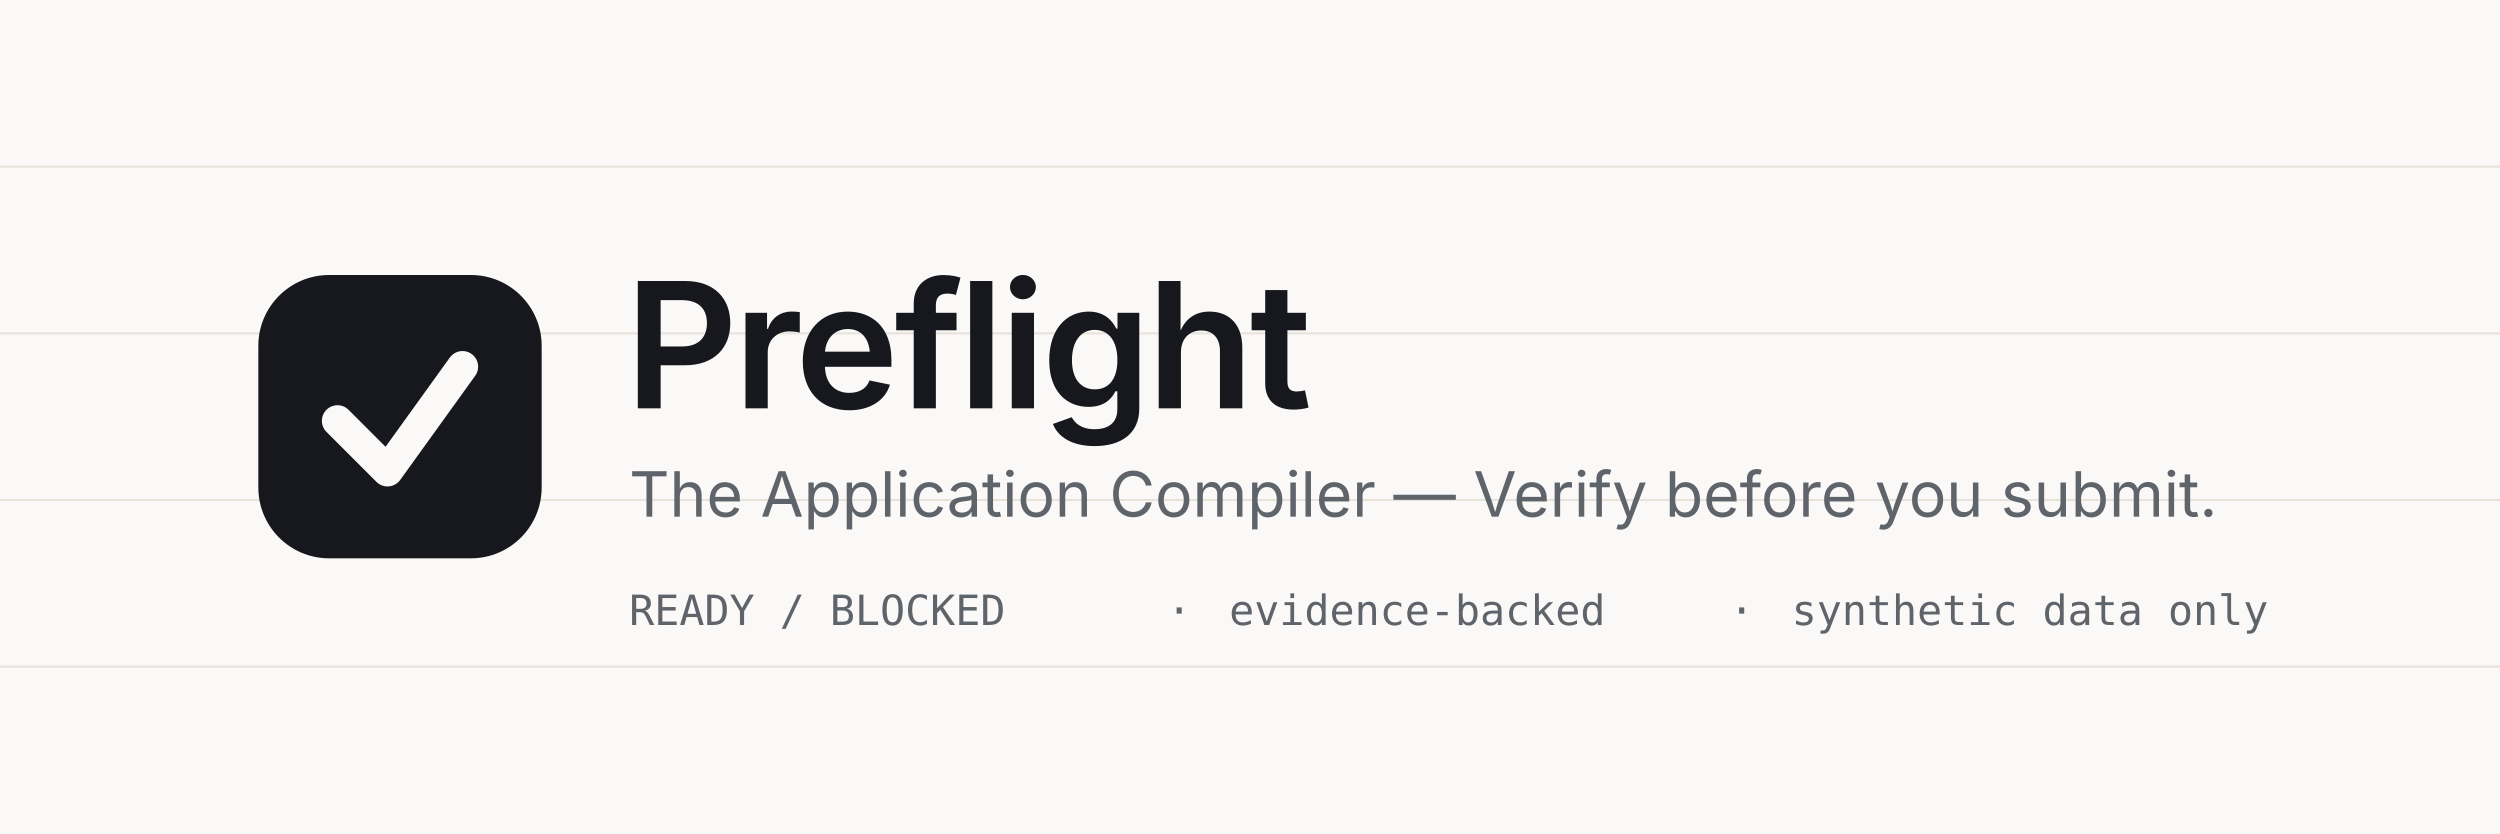
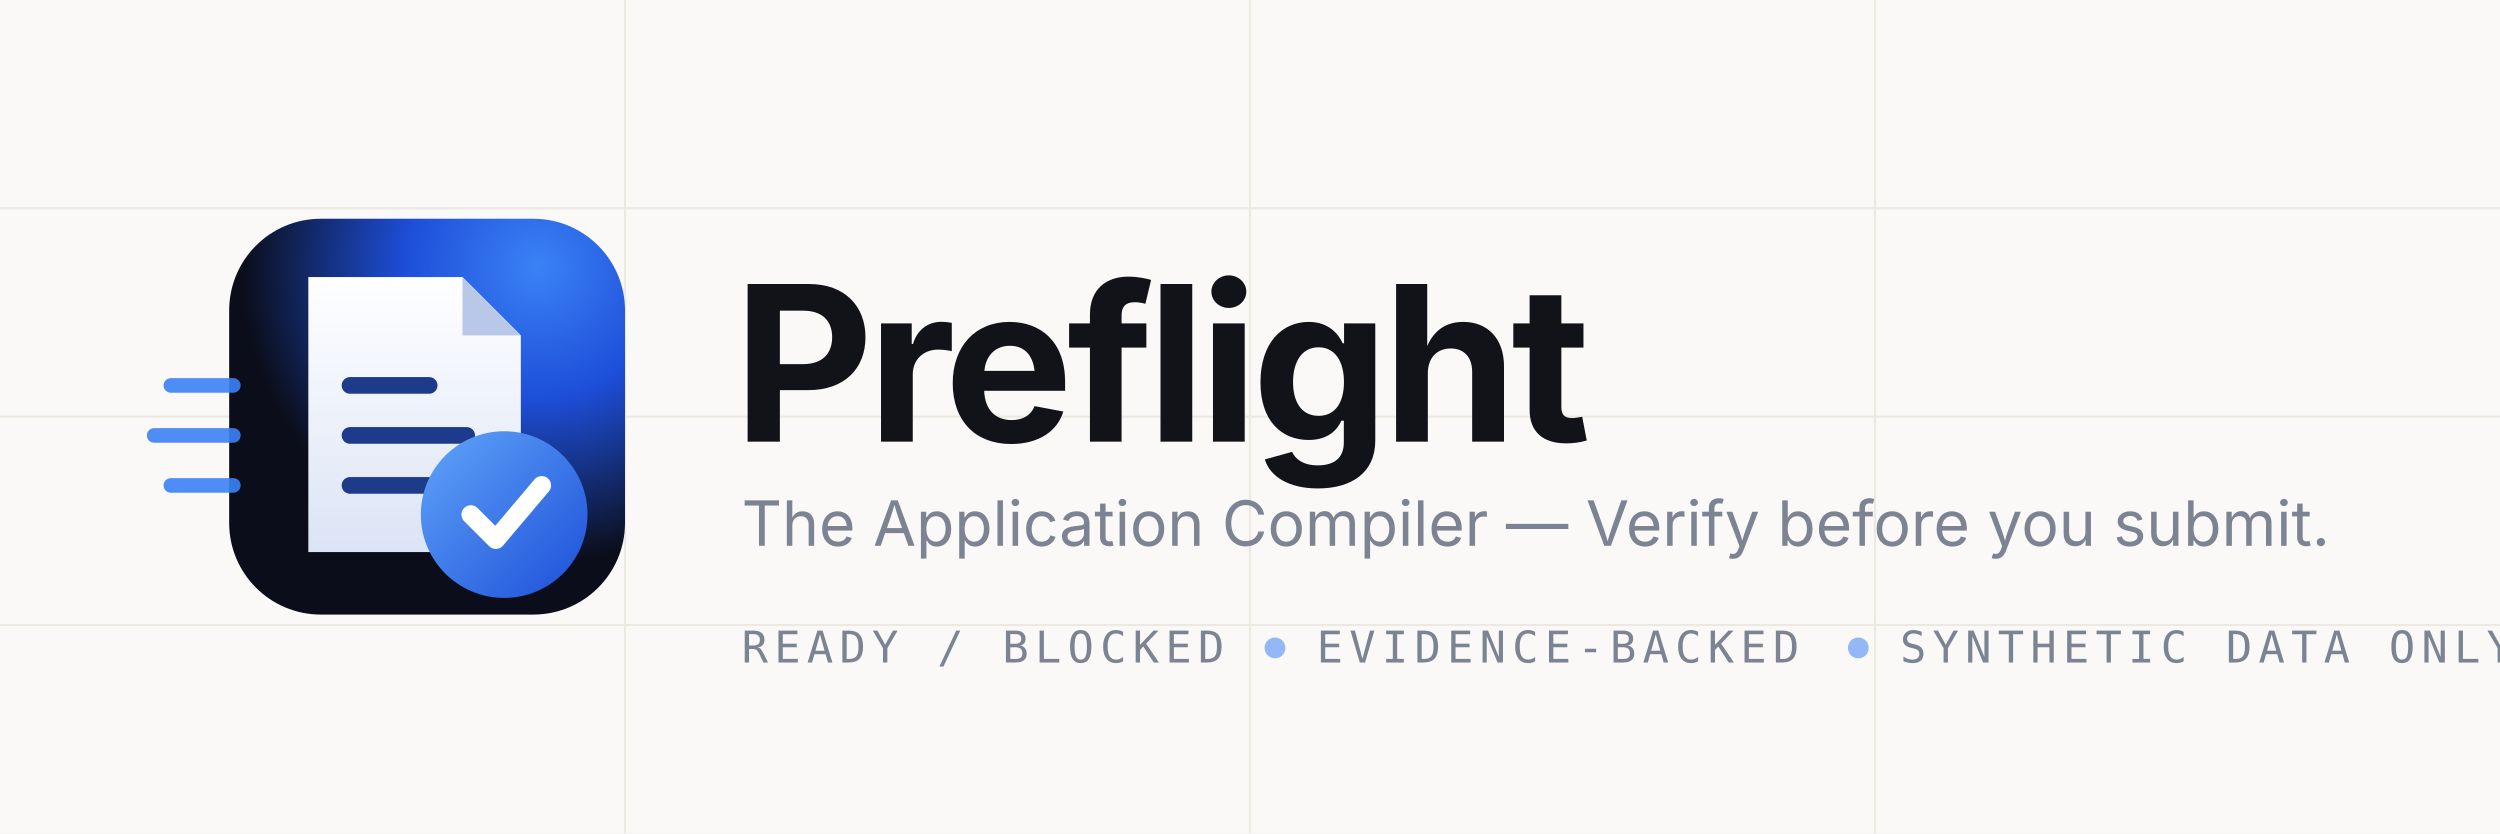
<svg xmlns="http://www.w3.org/2000/svg" width="1200" height="400" viewBox="0 0 1200 400" role="img" aria-label="Preflight — The Application Compiler. Verify before you submit.">
+   <defs>
+     <radialGradient id="tileGlow" cx="78%" cy="12%" r="75%">
+       <stop offset="0%" stop-color="#3b82f6" />
+       <stop offset="45%" stop-color="#1d4ed8" />
+       <stop offset="100%" stop-color="#0b0e1a" />
+     </radialGradient>
+     <linearGradient id="badgeFill" x1="0" y1="0" x2="1" y2="1">
+       <stop offset="0%" stop-color="#60a5fa" />
+       <stop offset="100%" stop-color="#1d4ed8" />
+     </linearGradient>
+     <linearGradient id="docFill" x1="0" y1="0" x2="0" y2="1">
+       <stop offset="0%" stop-color="#ffffff" />
+       <stop offset="100%" stop-color="#dbe4f5" />
+     </linearGradient>
+   </defs>
  <rect width="1200" height="400" fill="#faf9f7" />
-   <g stroke="#e7e3da" stroke-width="1">
-     <line x1="0" y1="80" x2="1200" y2="80" />
-     <line x1="0" y1="160" x2="1200" y2="160" />
-     <line x1="0" y1="240" x2="1200" y2="240" />
-     <line x1="0" y1="320" x2="1200" y2="320" />
+   <g stroke="#ece9e2" stroke-width="1">
+     <line x1="0" y1="100" x2="1200" y2="100" />
+     <line x1="0" y1="200" x2="1200" y2="200" />
+     <line x1="0" y1="300" x2="1200" y2="300" />
+     <line x1="300" y1="0" x2="300" y2="400" />
+     <line x1="600" y1="0" x2="600" y2="400" />
+     <line x1="900" y1="0" x2="900" y2="400" />
  </g>
-   <g transform="translate(120,128)">
-     <rect x="4" y="4" width="136" height="136" rx="34" fill="#16181d" />
-     <path d="M42 74l24 24L102 48" fill="none" stroke="#faf9f7" stroke-width="15" stroke-linecap="round" stroke-linejoin="round" />
+   <g transform="translate(110,105)">
+     <rect x="0" y="0" width="190" height="190" rx="44" fill="url(#tileGlow)" />
+     <g stroke="#3b82f6" stroke-width="7" stroke-linecap="round" opacity="0.9">
+       <line x1="-28" y1="80" x2="2" y2="80" />
+       <line x1="-36" y1="104" x2="2" y2="104" />
+       <line x1="-28" y1="128" x2="2" y2="128" />
+     </g>
+     <g transform="translate(38,28)">
+       <path d="M0 0 H74 L102 28 V132 H0 Z" fill="url(#docFill)" />
+       <path d="M74 0 V28 H102" fill="#b9c8e8" />
+       <g stroke="#1e3a8a" stroke-width="8" stroke-linecap="round">
+         <line x1="20" y1="52" x2="58" y2="52" />
+         <line x1="20" y1="76" x2="76" y2="76" />
+         <line x1="20" y1="100" x2="62" y2="100" />
+       </g>
+     </g>
+     <circle cx="132" cy="142" r="40" fill="url(#badgeFill)" />
+     <path d="M116 142l12 12 22-26" fill="none" stroke="#ffffff" stroke-width="9" stroke-linecap="round" stroke-linejoin="round" />
  </g>
-   <text x="300" y="196" font-family="Inter, system-ui, -apple-system, 'Segoe UI', sans-serif" font-size="84" font-weight="600" letter-spacing="-2" fill="#16181d">Preflight</text>
-   <text x="302" y="248" font-family="Inter, system-ui, -apple-system, 'Segoe UI', sans-serif" font-size="30" fill="#5f646b">The Application Compiler — Verify before you submit.</text>
-   <g font-family="ui-monospace, Menlo, monospace" font-size="20" fill="#5f646b">
-     <text x="302" y="300">READY / BLOCKED</text>
-     <text x="560" y="300">·</text>
-     <text x="590" y="300">evidence-backed</text>
-     <text x="830" y="300">·</text>
-     <text x="860" y="300">synthetic data only</text>
+   <text x="352" y="212" font-family="Inter, system-ui, -apple-system, 'Segoe UI', sans-serif" font-size="104" font-weight="700" letter-spacing="-3" fill="#111318">Preflight</text>
+   <text x="356" y="262" font-family="Inter, system-ui, -apple-system, 'Segoe UI', sans-serif" font-size="30" fill="#7c8494">The Application Compiler — Verify before you submit.</text>
+   <g font-family="ui-monospace, Menlo, monospace" font-size="21" letter-spacing="3" fill="#7c8494">
+     <text x="356" y="318">READY / BLOCKED</text>
+     <circle cx="612" cy="311" r="5" fill="#93b8f5" />
+     <text x="632" y="318">EVIDENCE-BACKED</text>
+     <circle cx="892" cy="311" r="5" fill="#93b8f5" />
+     <text x="912" y="318">SYNTHETIC DATA ONLY</text>
  </g>
</svg>
